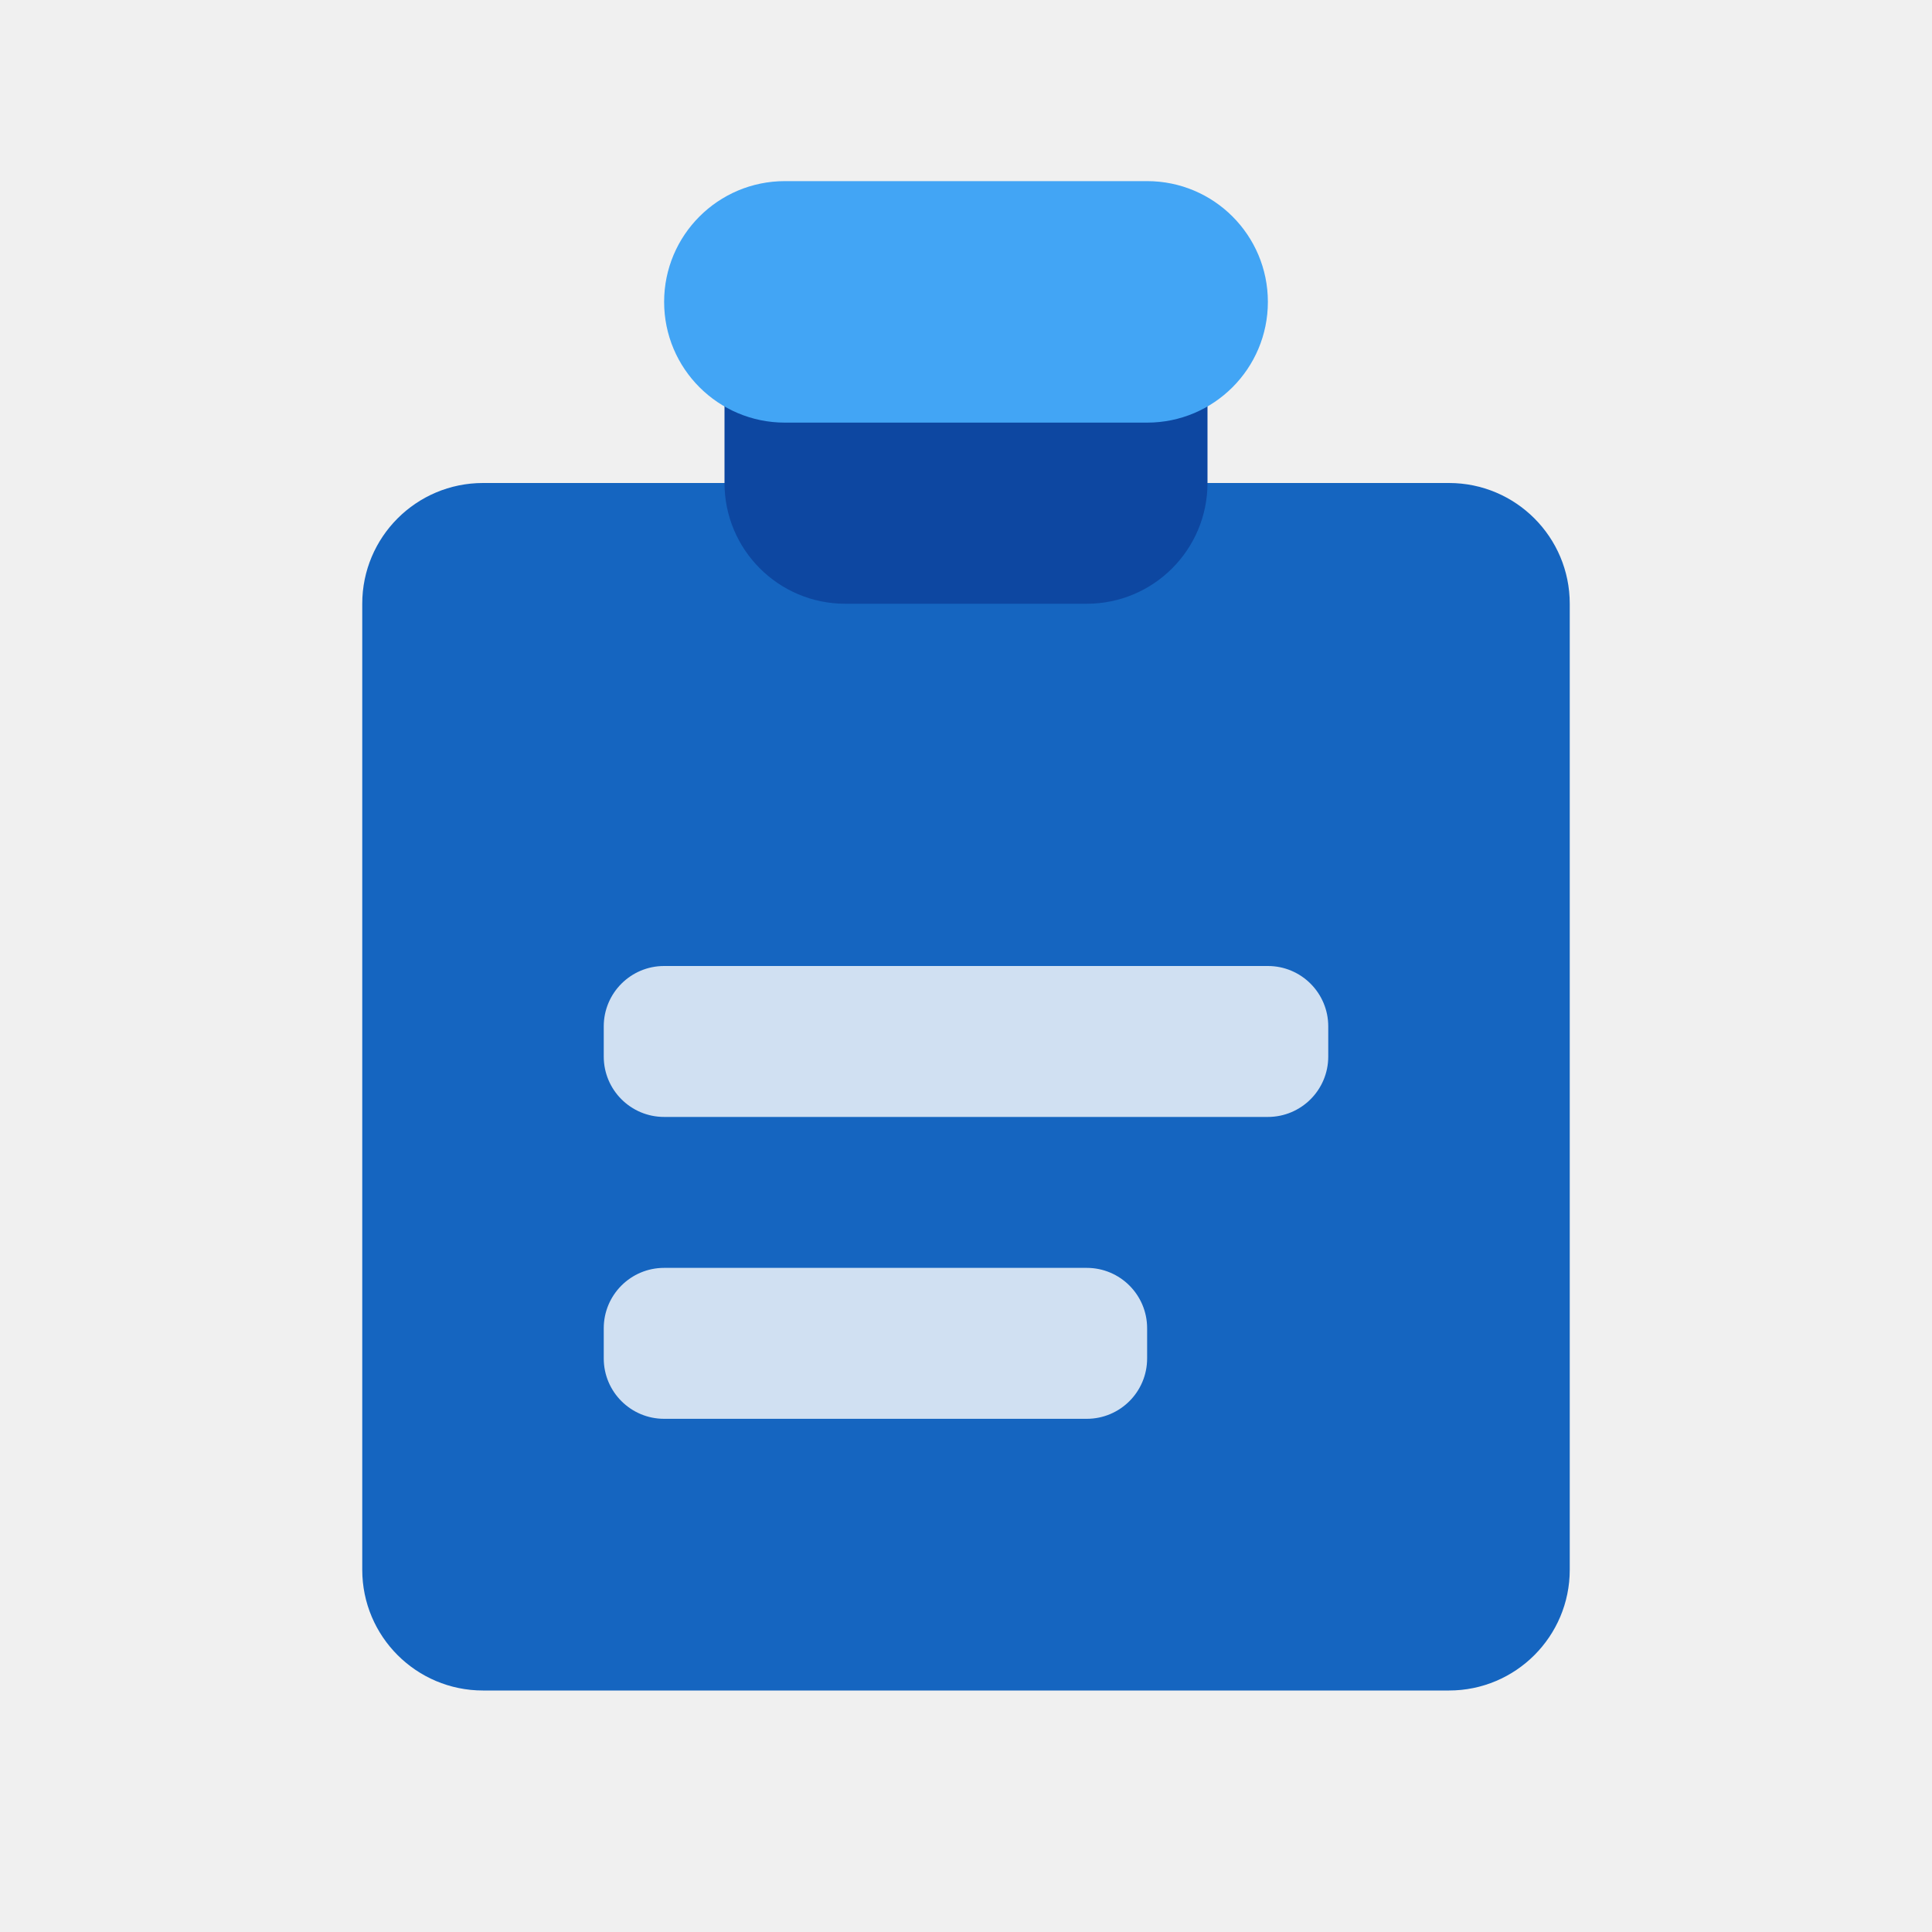
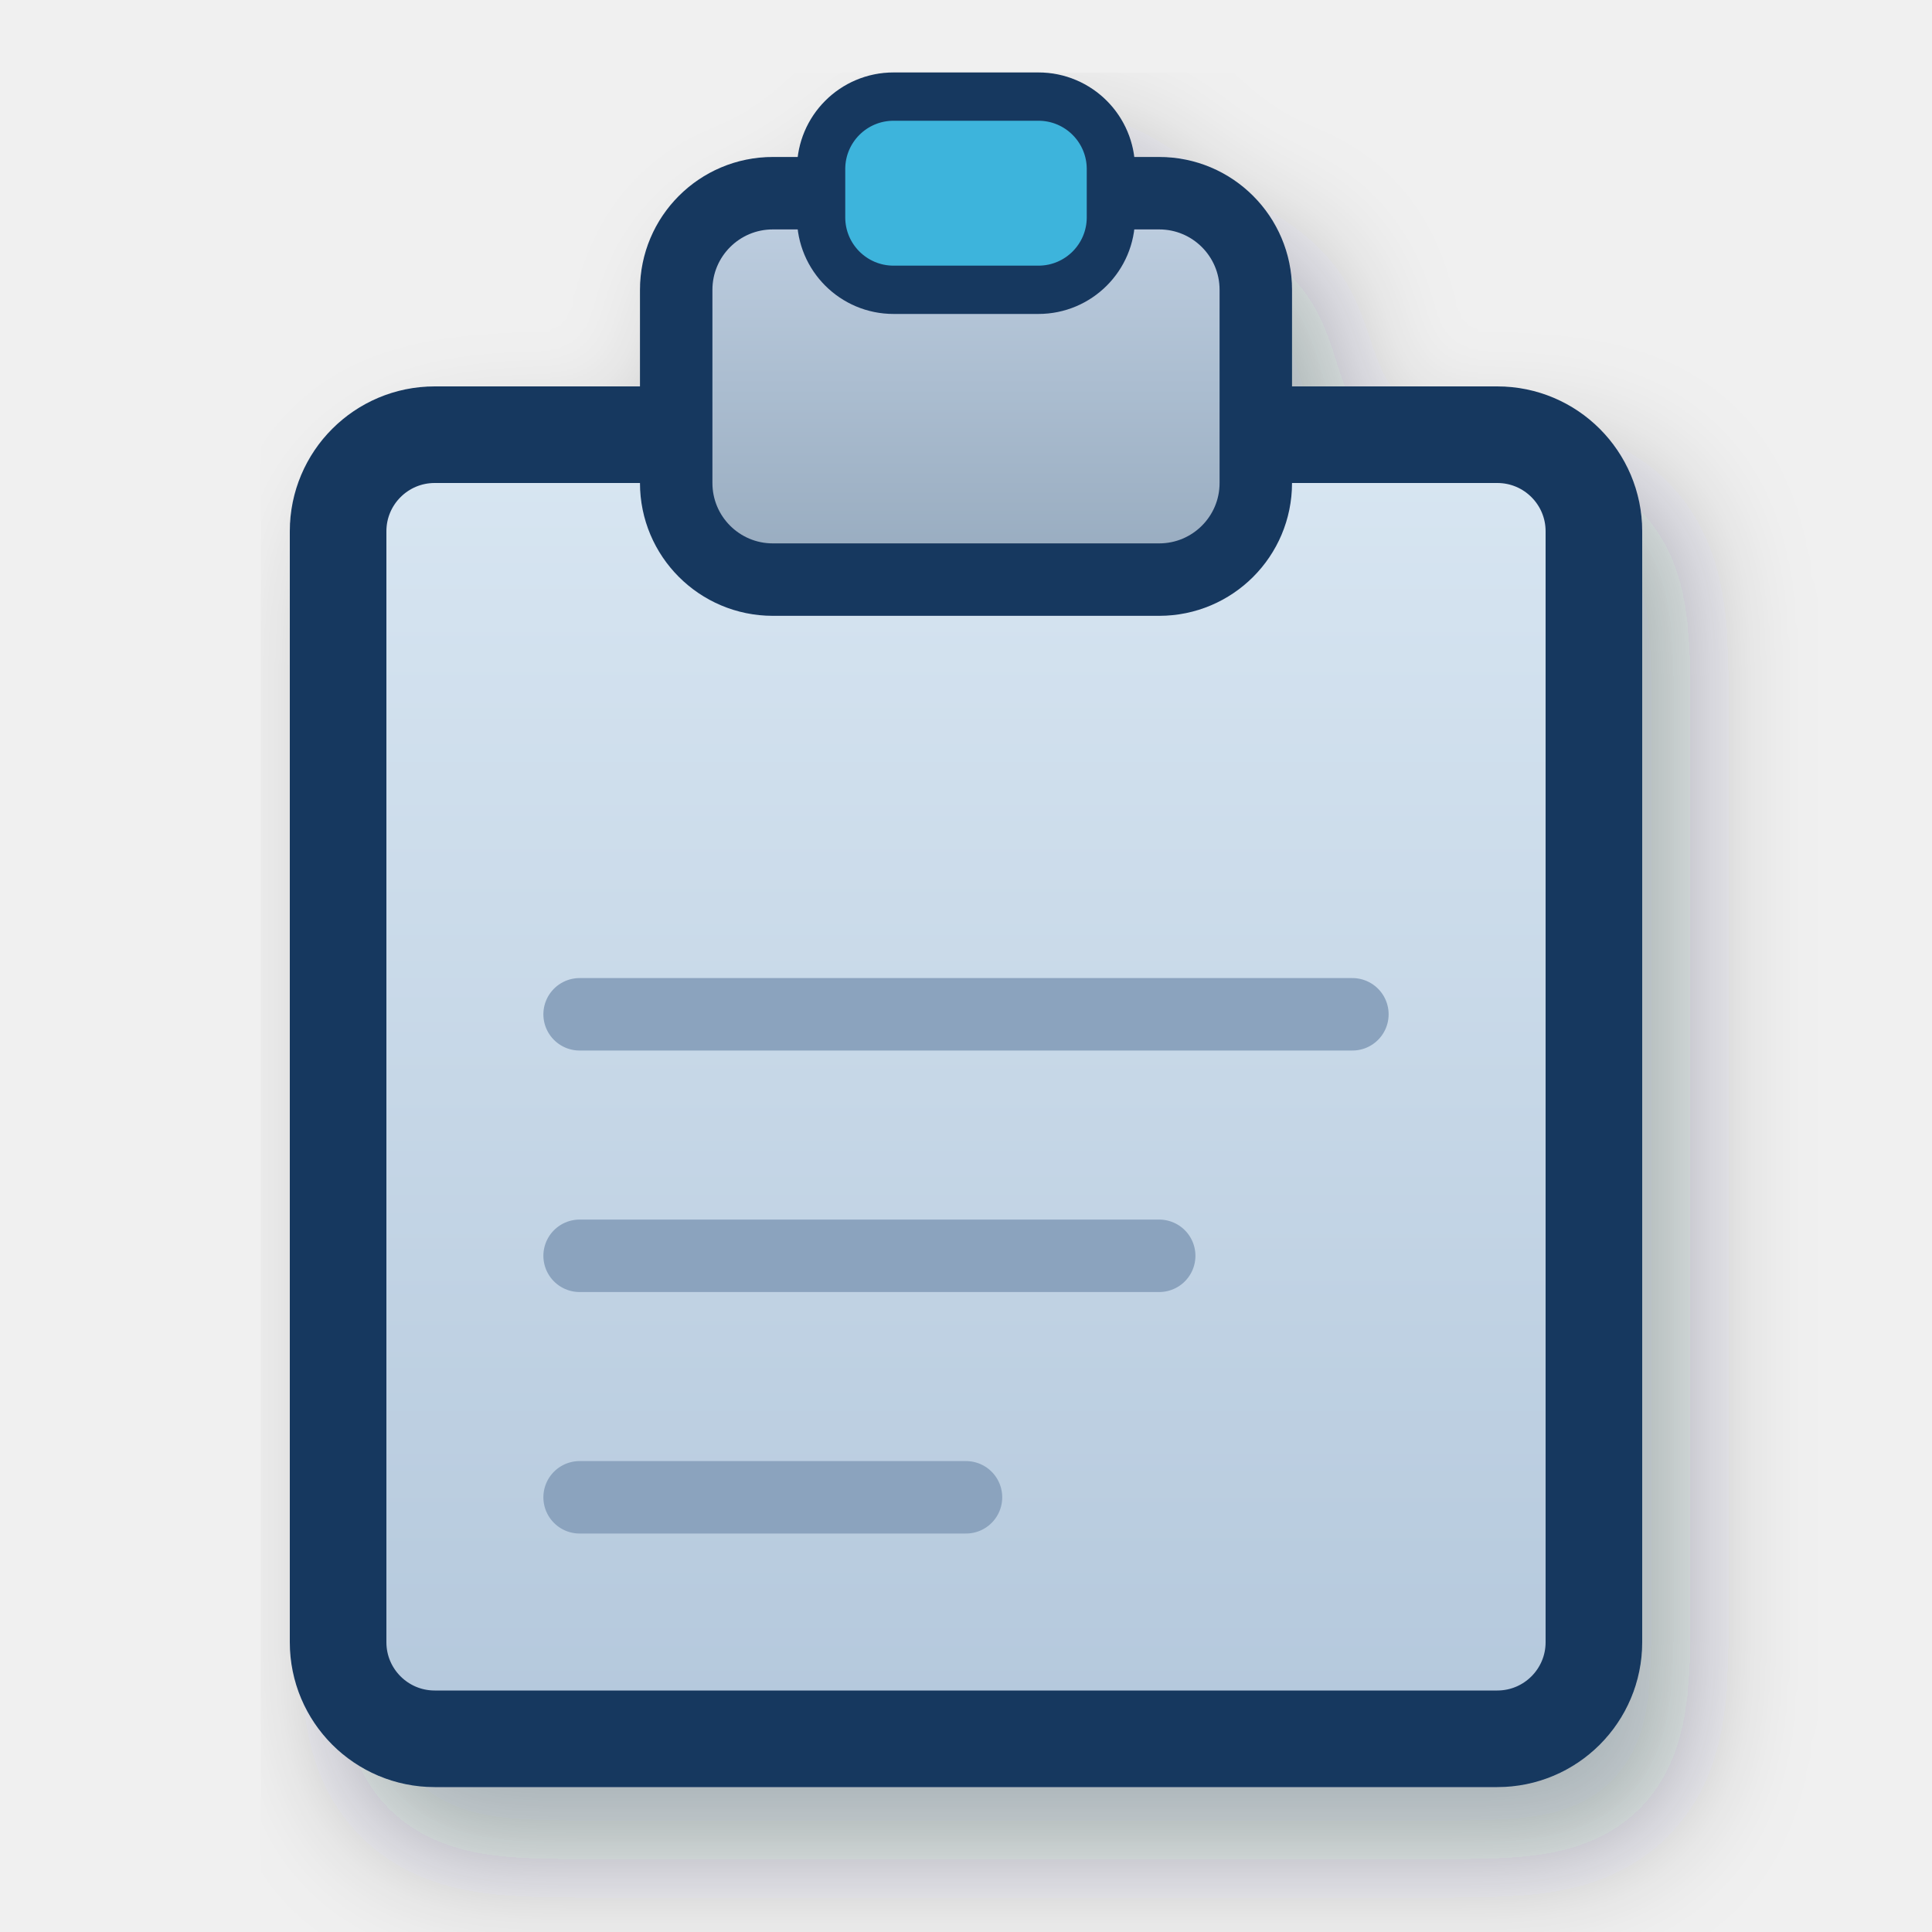
- <svg xmlns="http://www.w3.org/2000/svg" width="32" height="32" viewBox="0 0 32 32">
-   <rect x="6" y="8" width="20" height="20" rx="2" fill="#1565C0" />
-   <rect x="12" y="4" width="8" height="6" rx="2" fill="#0D47A1" />
-   <rect x="11" y="3" width="10" height="4" rx="2" fill="#42A5F5" />
-   <rect x="10" y="16" width="12" height="2.5" rx="1" fill="white" opacity="0.8" />
-   <rect x="10" y="21" width="9" height="2.5" rx="1" fill="white" opacity="0.8" />
+ <svg xmlns="http://www.w3.org/2000/svg" width="40" height="40" viewBox="0 0 40 40">
+   <defs>
+     <filter id="sh" x="-10%" y="-10%" width="130%" height="130%">
+       <feDropShadow dx="1" dy="1.5" stdDeviation="1.2" flood-color="#0a1a2e" flood-opacity="0.3" />
+     </filter>
+     <linearGradient id="bodyG" x1="0" y1="0" x2="0" y2="1">
+       <stop offset="0%" stop-color="#D8E6F2" />
+       <stop offset="100%" stop-color="#B4C8DC" />
+     </linearGradient>
+     <linearGradient id="secG" x1="0" y1="0" x2="0" y2="1">
+       <stop offset="0%" stop-color="#C0D0E2" />
+       <stop offset="100%" stop-color="#96AABE" />
+     </linearGradient>
+   </defs>
+   <g filter="url(#sh)" stroke-linecap="round" stroke-linejoin="round">
+     <rect x="7" y="9" width="26" height="27" rx="2" fill="url(#bodyG)" stroke="#19375F" stroke-width="2" />
+     <rect x="14" y="4" width="12" height="8" rx="2" fill="url(#secG)" stroke="#19375F" stroke-width="1.5" />
+     <rect x="17" y="2" width="6" height="4" rx="1.5" fill="#3CB4DC" stroke="#19375F" stroke-width="1" />
+     <line x1="12" y1="21" x2="28" y2="21" stroke="#8BA3BE" stroke-width="1.5" />
+     <line x1="12" y1="26" x2="24" y2="26" stroke="#8BA3BE" stroke-width="1.5" />
+     <line x1="12" y1="31" x2="20" y2="31" stroke="#8BA3BE" stroke-width="1.5" />
+   </g>
</svg>
